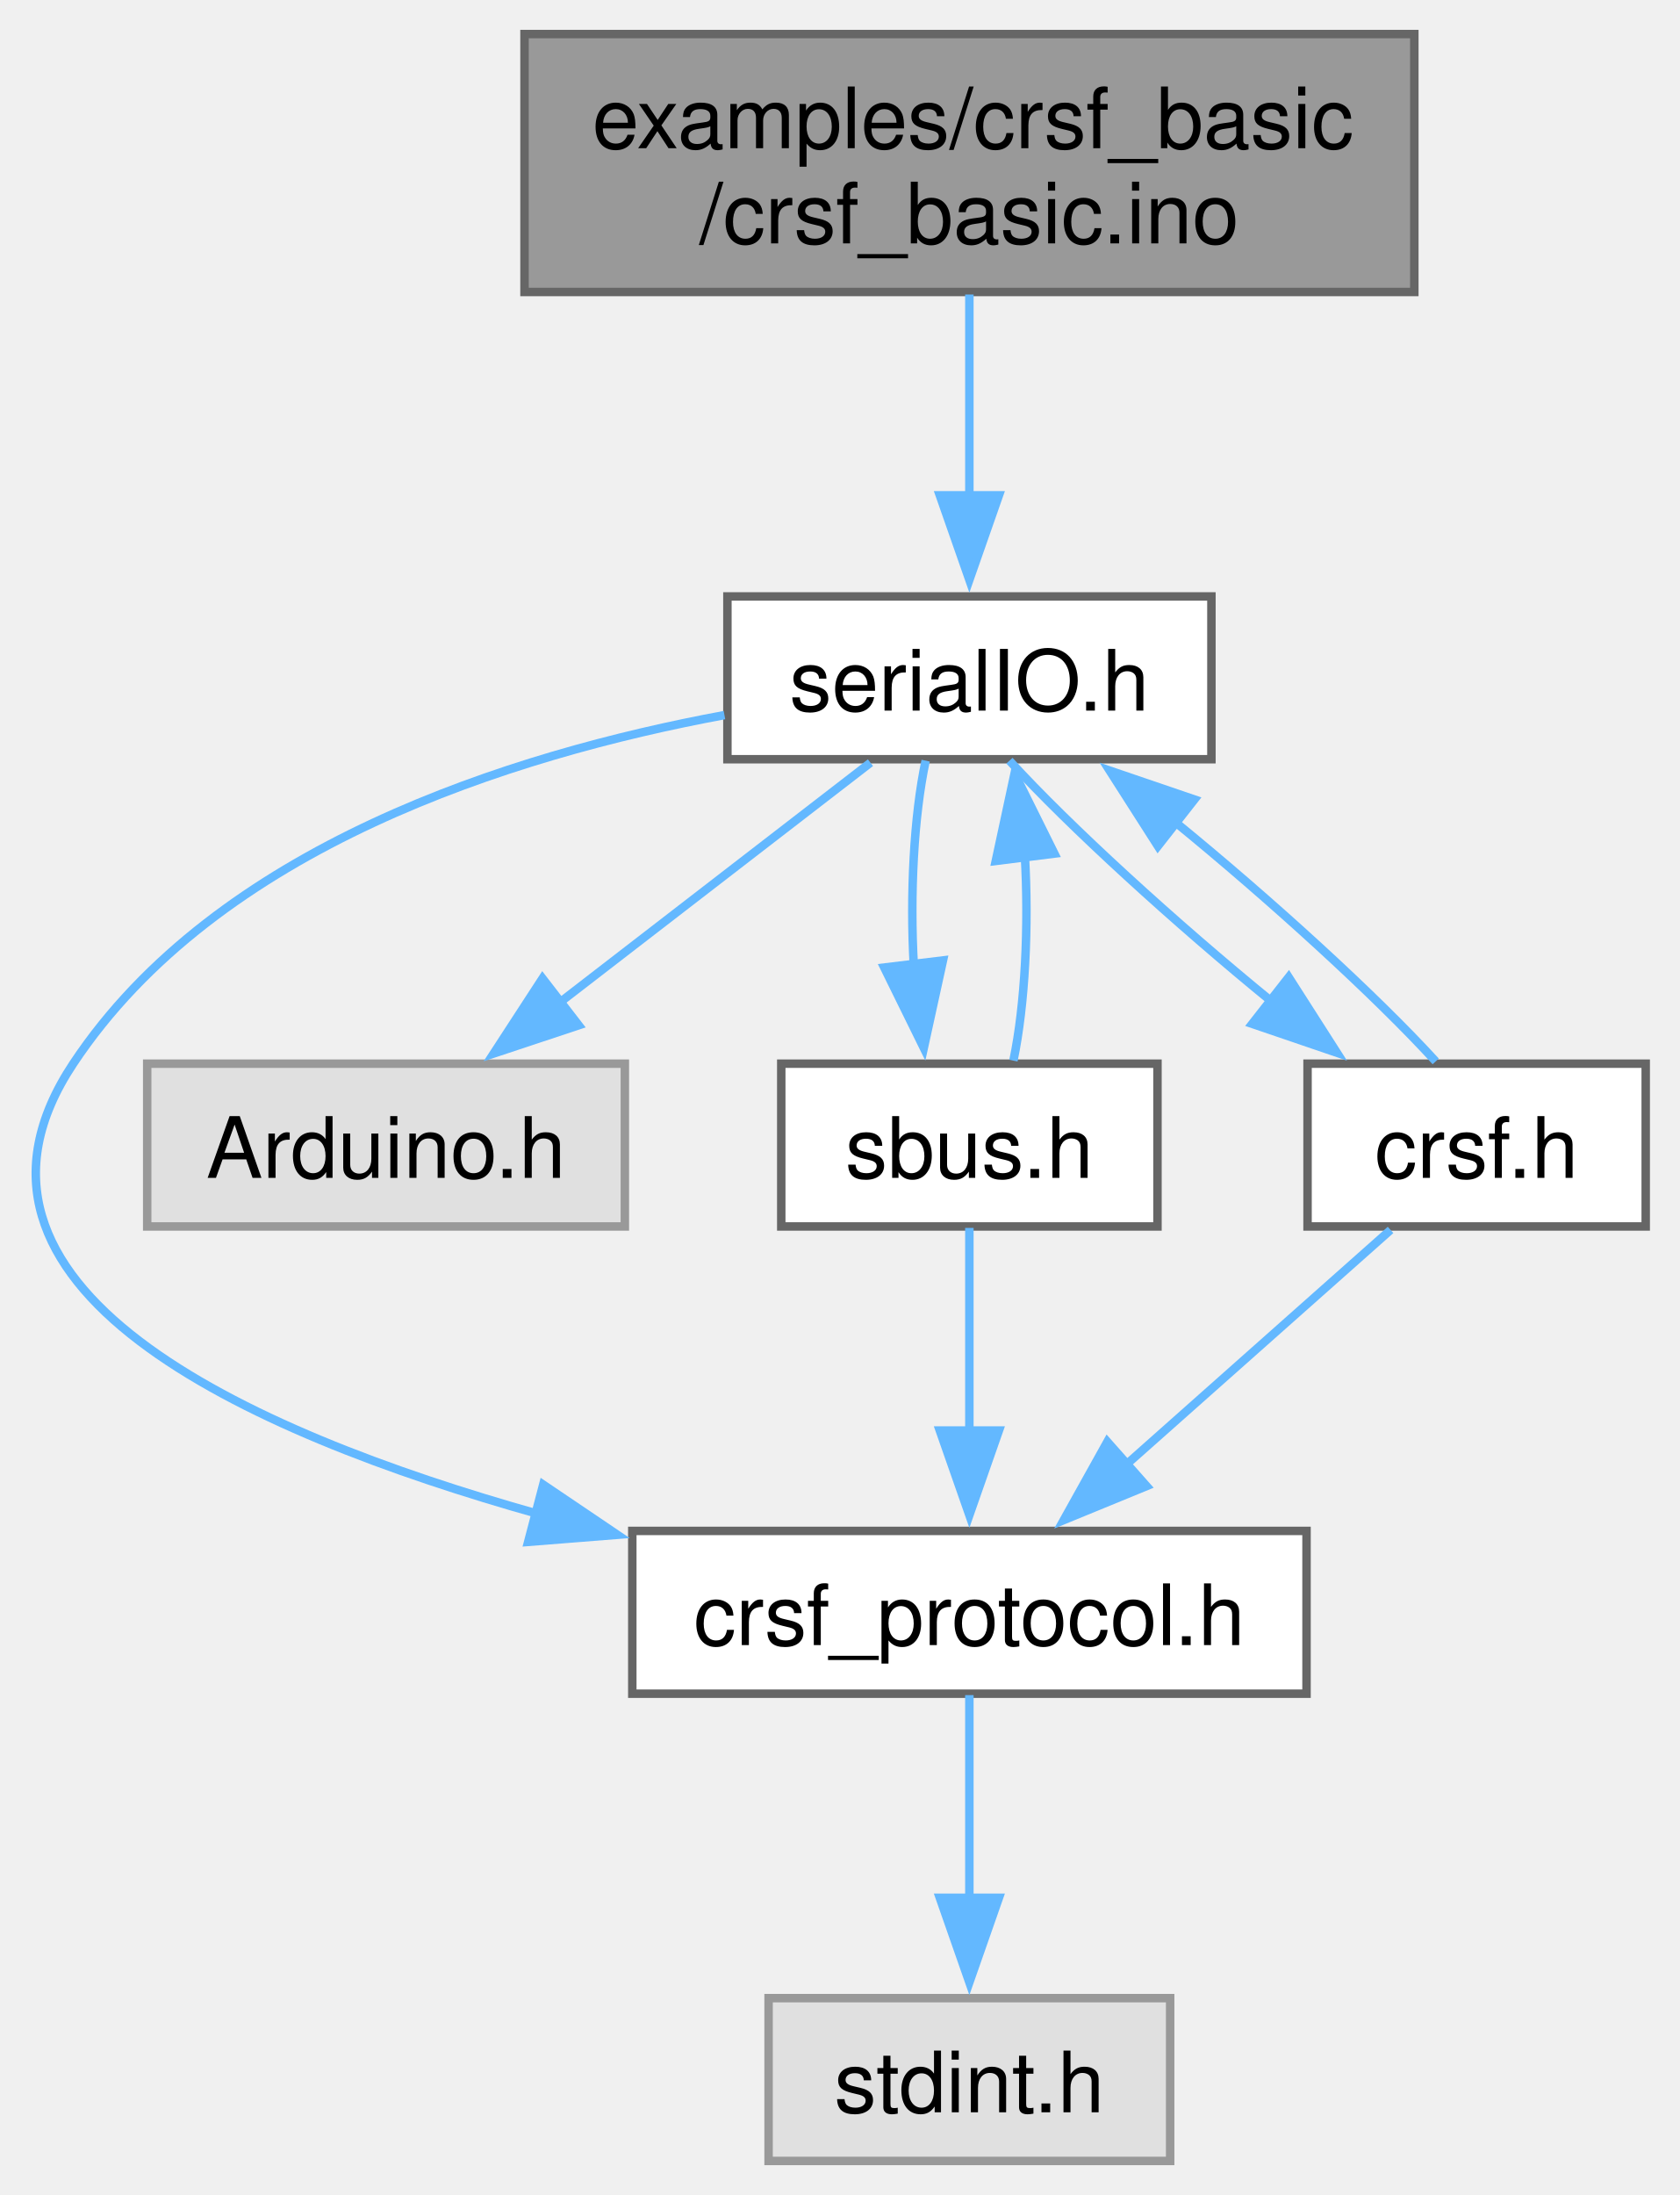
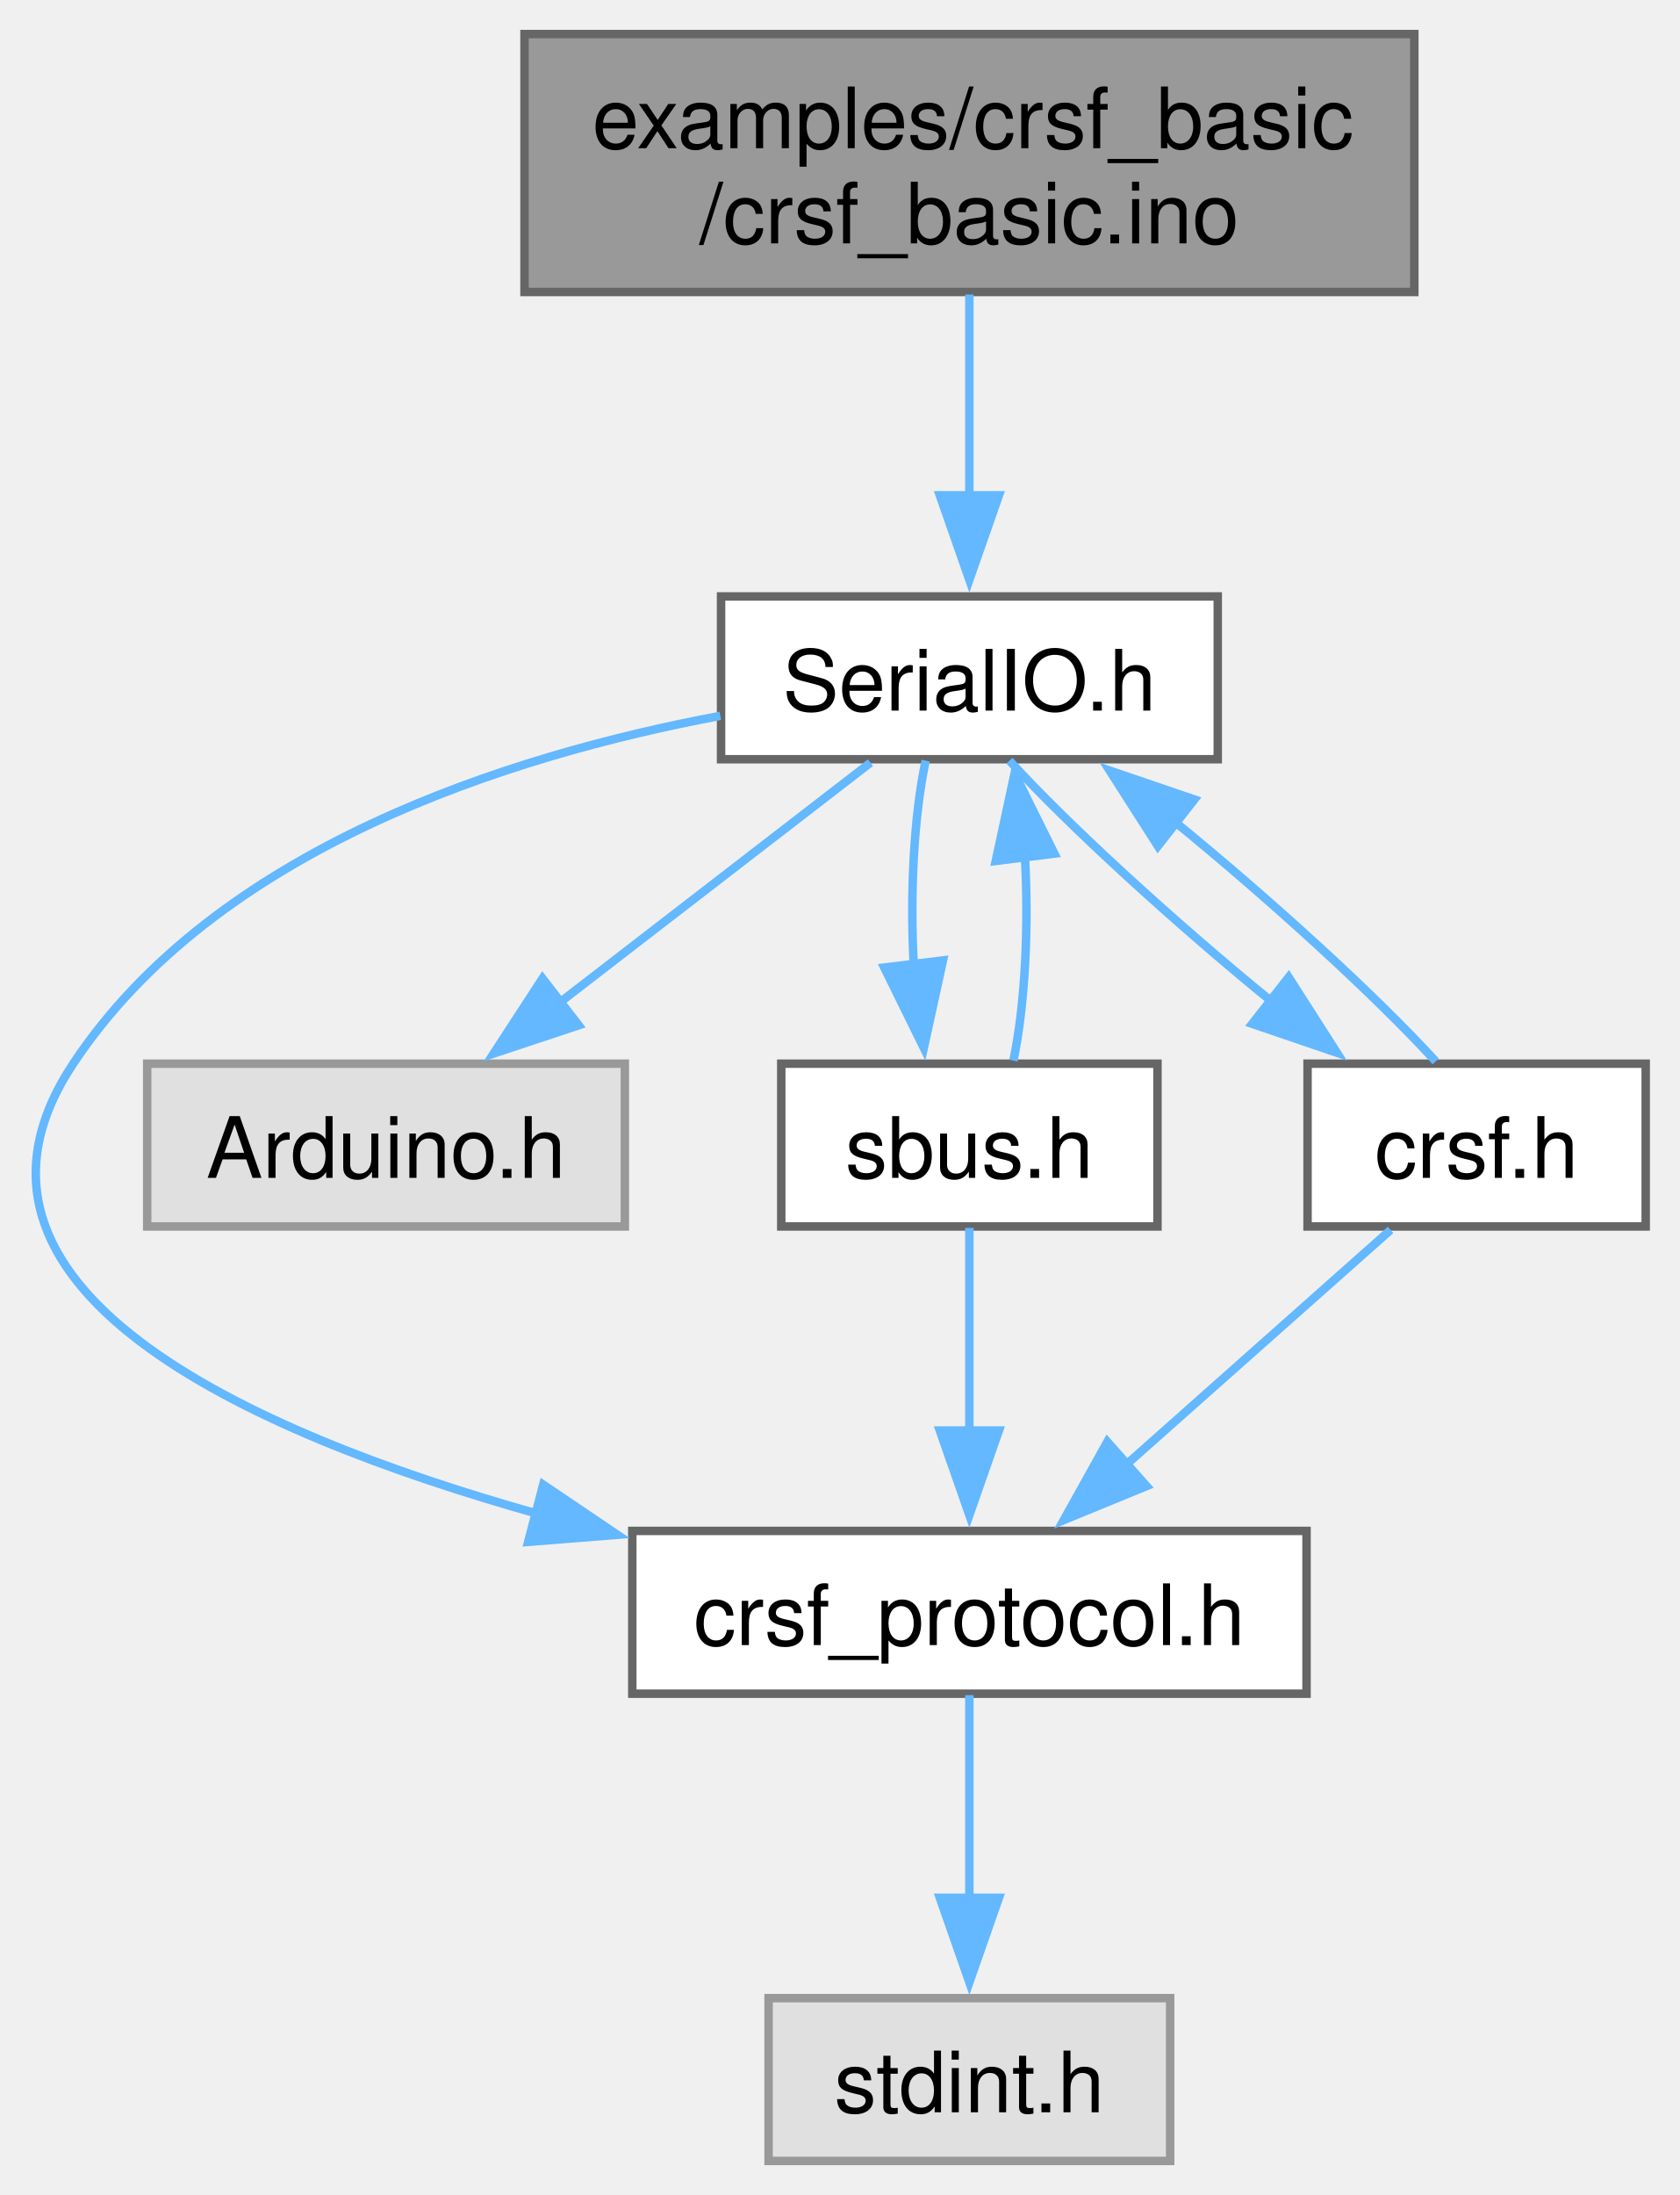
<svg xmlns="http://www.w3.org/2000/svg" xmlns:xlink="http://www.w3.org/1999/xlink" width="199pt" height="260pt" viewBox="0.00 0.00 198.66 259.50">
  <g id="graph0" class="graph" transform="scale(1 1) rotate(0) translate(4 255.5)">
    <g id="Node000001" class="node">
      <g id="a_Node000001">
        <a xlink:title=" ">
          <polygon fill="#999999" stroke="#666666" points="163.29,-251.5 58.04,-251.5 58.04,-221 163.29,-221 163.29,-251.5" />
          <text text-anchor="start" x="66.04" y="-238" font-family="Helvetica,sans-Serif" font-size="10.00">examples/crsf_basic</text>
          <text text-anchor="middle" x="110.66" y="-226.75" font-family="Helvetica,sans-Serif" font-size="10.00">/crsf_basic.ino</text>
        </a>
      </g>
    </g>
    <g id="Node000002" class="node">
      <g id="a_Node000002">
-         <a xlink:href="serialIO_8h.html" target="_top" xlink:title="Header file for serial input/output (IO) functionality.">
-           <polygon fill="white" stroke="#666666" points="139.29,-185 82.04,-185 82.04,-165.75 139.29,-165.75 139.29,-185" />
-           <text text-anchor="middle" x="110.66" y="-171.5" font-family="Helvetica,sans-Serif" font-size="10.00">serialIO.h</text>
+         <a xlink:href="SerialIO_8h.html" target="_top" xlink:title="Header file for serial input/output (IO) functionality.">
+           <polygon fill="white" stroke="#666666" points="140.04,-185 81.29,-185 81.29,-165.75 140.04,-165.75 140.04,-185" />
+           <text text-anchor="middle" x="110.66" y="-171.5" font-family="Helvetica,sans-Serif" font-size="10.00">SerialIO.h</text>
        </a>
      </g>
    </g>
    <g id="edge1_Node000001_Node000002" class="edge">
      <g id="a_edge1_Node000001_Node000002">
        <a xlink:title=" ">
          <path fill="none" stroke="#63b8ff" d="M110.66,-220.7C110.66,-213.46 110.66,-204.59 110.66,-196.69" />
          <polygon fill="#63b8ff" stroke="#63b8ff" points="114.16,-196.96 110.66,-186.96 107.16,-196.96 114.16,-196.96" />
        </a>
      </g>
    </g>
    <g id="Node000003" class="node">
      <g id="a_Node000003">
        <a xlink:href="crsf__protocol_8h.html" target="_top" xlink:title="Header file for the CRSF protocol implementation.">
          <polygon fill="white" stroke="#666666" points="150.54,-74.5 70.79,-74.5 70.79,-55.25 150.54,-55.25 150.54,-74.5" />
          <text text-anchor="middle" x="110.66" y="-61" font-family="Helvetica,sans-Serif" font-size="10.00">crsf_protocol.h</text>
        </a>
      </g>
    </g>
    <g id="edge2_Node000002_Node000003" class="edge">
      <g id="a_edge2_Node000002_Node000003">
        <a xlink:title=" ">
-           <path fill="none" stroke="#63b8ff" d="M81.69,-170.97C56.57,-166.31 21.67,-155.37 4.66,-129.75 -12.79,-103.47 24.64,-86.33 59.74,-76.48" />
+           <path fill="none" stroke="#63b8ff" d="M81.2,-170.88C56.12,-166.17 21.56,-155.2 4.66,-129.75 -12.79,-103.47 24.64,-86.33 59.74,-76.48" />
          <polygon fill="#63b8ff" stroke="#63b8ff" points="60.25,-79.97 69.03,-74.04 58.47,-73.2 60.25,-79.97" />
        </a>
      </g>
    </g>
    <g id="Node000005" class="node">
      <g id="a_Node000005">
        <a xlink:title=" ">
          <polygon fill="#e0e0e0" stroke="#999999" points="69.91,-129.75 13.41,-129.75 13.41,-110.5 69.91,-110.5 69.91,-129.75" />
          <text text-anchor="middle" x="41.66" y="-116.25" font-family="Helvetica,sans-Serif" font-size="10.00">Arduino.h</text>
        </a>
      </g>
    </g>
    <g id="edge4_Node000002_Node000005" class="edge">
      <g id="a_edge4_Node000002_Node000005">
        <a xlink:title=" ">
          <path fill="none" stroke="#63b8ff" d="M98.96,-165.34C88.88,-157.57 74.12,-146.17 62.1,-136.9" />
          <polygon fill="#63b8ff" stroke="#63b8ff" points="64.45,-134.29 54.39,-130.95 60.17,-139.83 64.45,-134.29" />
        </a>
      </g>
    </g>
    <g id="Node000006" class="node">
      <g id="a_Node000006">
        <a xlink:href="sbus_8h.html" target="_top" xlink:title="Header file for the SBUS protocol implementation.">
          <polygon fill="white" stroke="#666666" points="132.91,-129.75 88.41,-129.75 88.41,-110.5 132.91,-110.5 132.91,-129.75" />
          <text text-anchor="middle" x="110.66" y="-116.25" font-family="Helvetica,sans-Serif" font-size="10.00">sbus.h</text>
        </a>
      </g>
    </g>
    <g id="edge5_Node000002_Node000006" class="edge">
      <g id="a_edge5_Node000002_Node000006">
        <a xlink:title=" ">
          <path fill="none" stroke="#63b8ff" d="M105.49,-165.58C104.08,-158.99 103.62,-149.71 104.09,-141.32" />
          <polygon fill="#63b8ff" stroke="#63b8ff" points="107.54,-141.96 105.27,-131.61 100.59,-141.12 107.54,-141.96" />
        </a>
      </g>
    </g>
    <g id="Node000007" class="node">
      <g id="a_Node000007">
        <a xlink:href="crsf_8h.html" target="_top" xlink:title="Header file for the CRSF protocol implementation.">
          <polygon fill="white" stroke="#666666" points="190.66,-129.75 150.66,-129.75 150.66,-110.5 190.66,-110.5 190.66,-129.75" />
          <text text-anchor="middle" x="170.66" y="-116.25" font-family="Helvetica,sans-Serif" font-size="10.00">crsf.h</text>
        </a>
      </g>
    </g>
    <g id="edge8_Node000002_Node000007" class="edge">
      <g id="a_edge8_Node000002_Node000007">
        <a xlink:title=" ">
          <path fill="none" stroke="#63b8ff" d="M115.4,-165.58C122.47,-157.84 135.02,-146.39 146.49,-137.04" />
          <polygon fill="#63b8ff" stroke="#63b8ff" points="148.43,-139.97 154.14,-131.04 144.11,-134.46 148.43,-139.97" />
        </a>
      </g>
    </g>
    <g id="Node000004" class="node">
      <g id="a_Node000004">
        <a xlink:title=" ">
          <polygon fill="#e0e0e0" stroke="#999999" points="134.41,-19.25 86.91,-19.25 86.91,0 134.41,0 134.41,-19.25" />
          <text text-anchor="middle" x="110.66" y="-5.75" font-family="Helvetica,sans-Serif" font-size="10.00">stdint.h</text>
        </a>
      </g>
    </g>
    <g id="edge3_Node000003_Node000004" class="edge">
      <g id="a_edge3_Node000003_Node000004">
        <a xlink:title=" ">
          <path fill="none" stroke="#63b8ff" d="M110.66,-55.08C110.66,-48.57 110.66,-39.42 110.66,-31.12" />
          <polygon fill="#63b8ff" stroke="#63b8ff" points="114.16,-31.12 110.66,-21.12 107.16,-31.12 114.16,-31.12" />
        </a>
      </g>
    </g>
    <g id="edge7_Node000006_Node000002" class="edge">
      <g id="a_edge7_Node000006_Node000002">
        <a xlink:title=" ">
          <path fill="none" stroke="#63b8ff" d="M115.87,-130.11C117.26,-136.75 117.71,-146.05 117.22,-154.42" />
          <polygon fill="#63b8ff" stroke="#63b8ff" points="113.78,-153.72 116.01,-164.08 120.72,-154.59 113.78,-153.72" />
        </a>
      </g>
    </g>
    <g id="edge6_Node000006_Node000003" class="edge">
      <g id="a_edge6_Node000006_Node000003">
        <a xlink:title=" ">
          <path fill="none" stroke="#63b8ff" d="M110.66,-110.33C110.66,-103.82 110.66,-94.67 110.66,-86.37" />
          <polygon fill="#63b8ff" stroke="#63b8ff" points="114.16,-86.37 110.66,-76.37 107.16,-86.37 114.16,-86.37" />
        </a>
      </g>
    </g>
    <g id="edge10_Node000007_Node000002" class="edge">
      <g id="a_edge10_Node000007_Node000002">
        <a xlink:title=" ">
          <path fill="none" stroke="#63b8ff" d="M165.82,-130.02C158.75,-137.76 146.27,-149.14 134.86,-158.44" />
          <polygon fill="#63b8ff" stroke="#63b8ff" points="132.96,-155.48 127.25,-164.41 137.28,-160.99 132.96,-155.48" />
        </a>
      </g>
    </g>
    <g id="edge9_Node000007_Node000003" class="edge">
      <g id="a_edge9_Node000007_Node000003">
        <a xlink:title=" ">
          <path fill="none" stroke="#63b8ff" d="M160.48,-110.09C151.9,-102.47 139.39,-91.37 129.06,-82.2" />
          <polygon fill="#63b8ff" stroke="#63b8ff" points="131.62,-79.8 121.82,-75.78 126.98,-85.04 131.62,-79.8" />
        </a>
      </g>
    </g>
  </g>
</svg>
